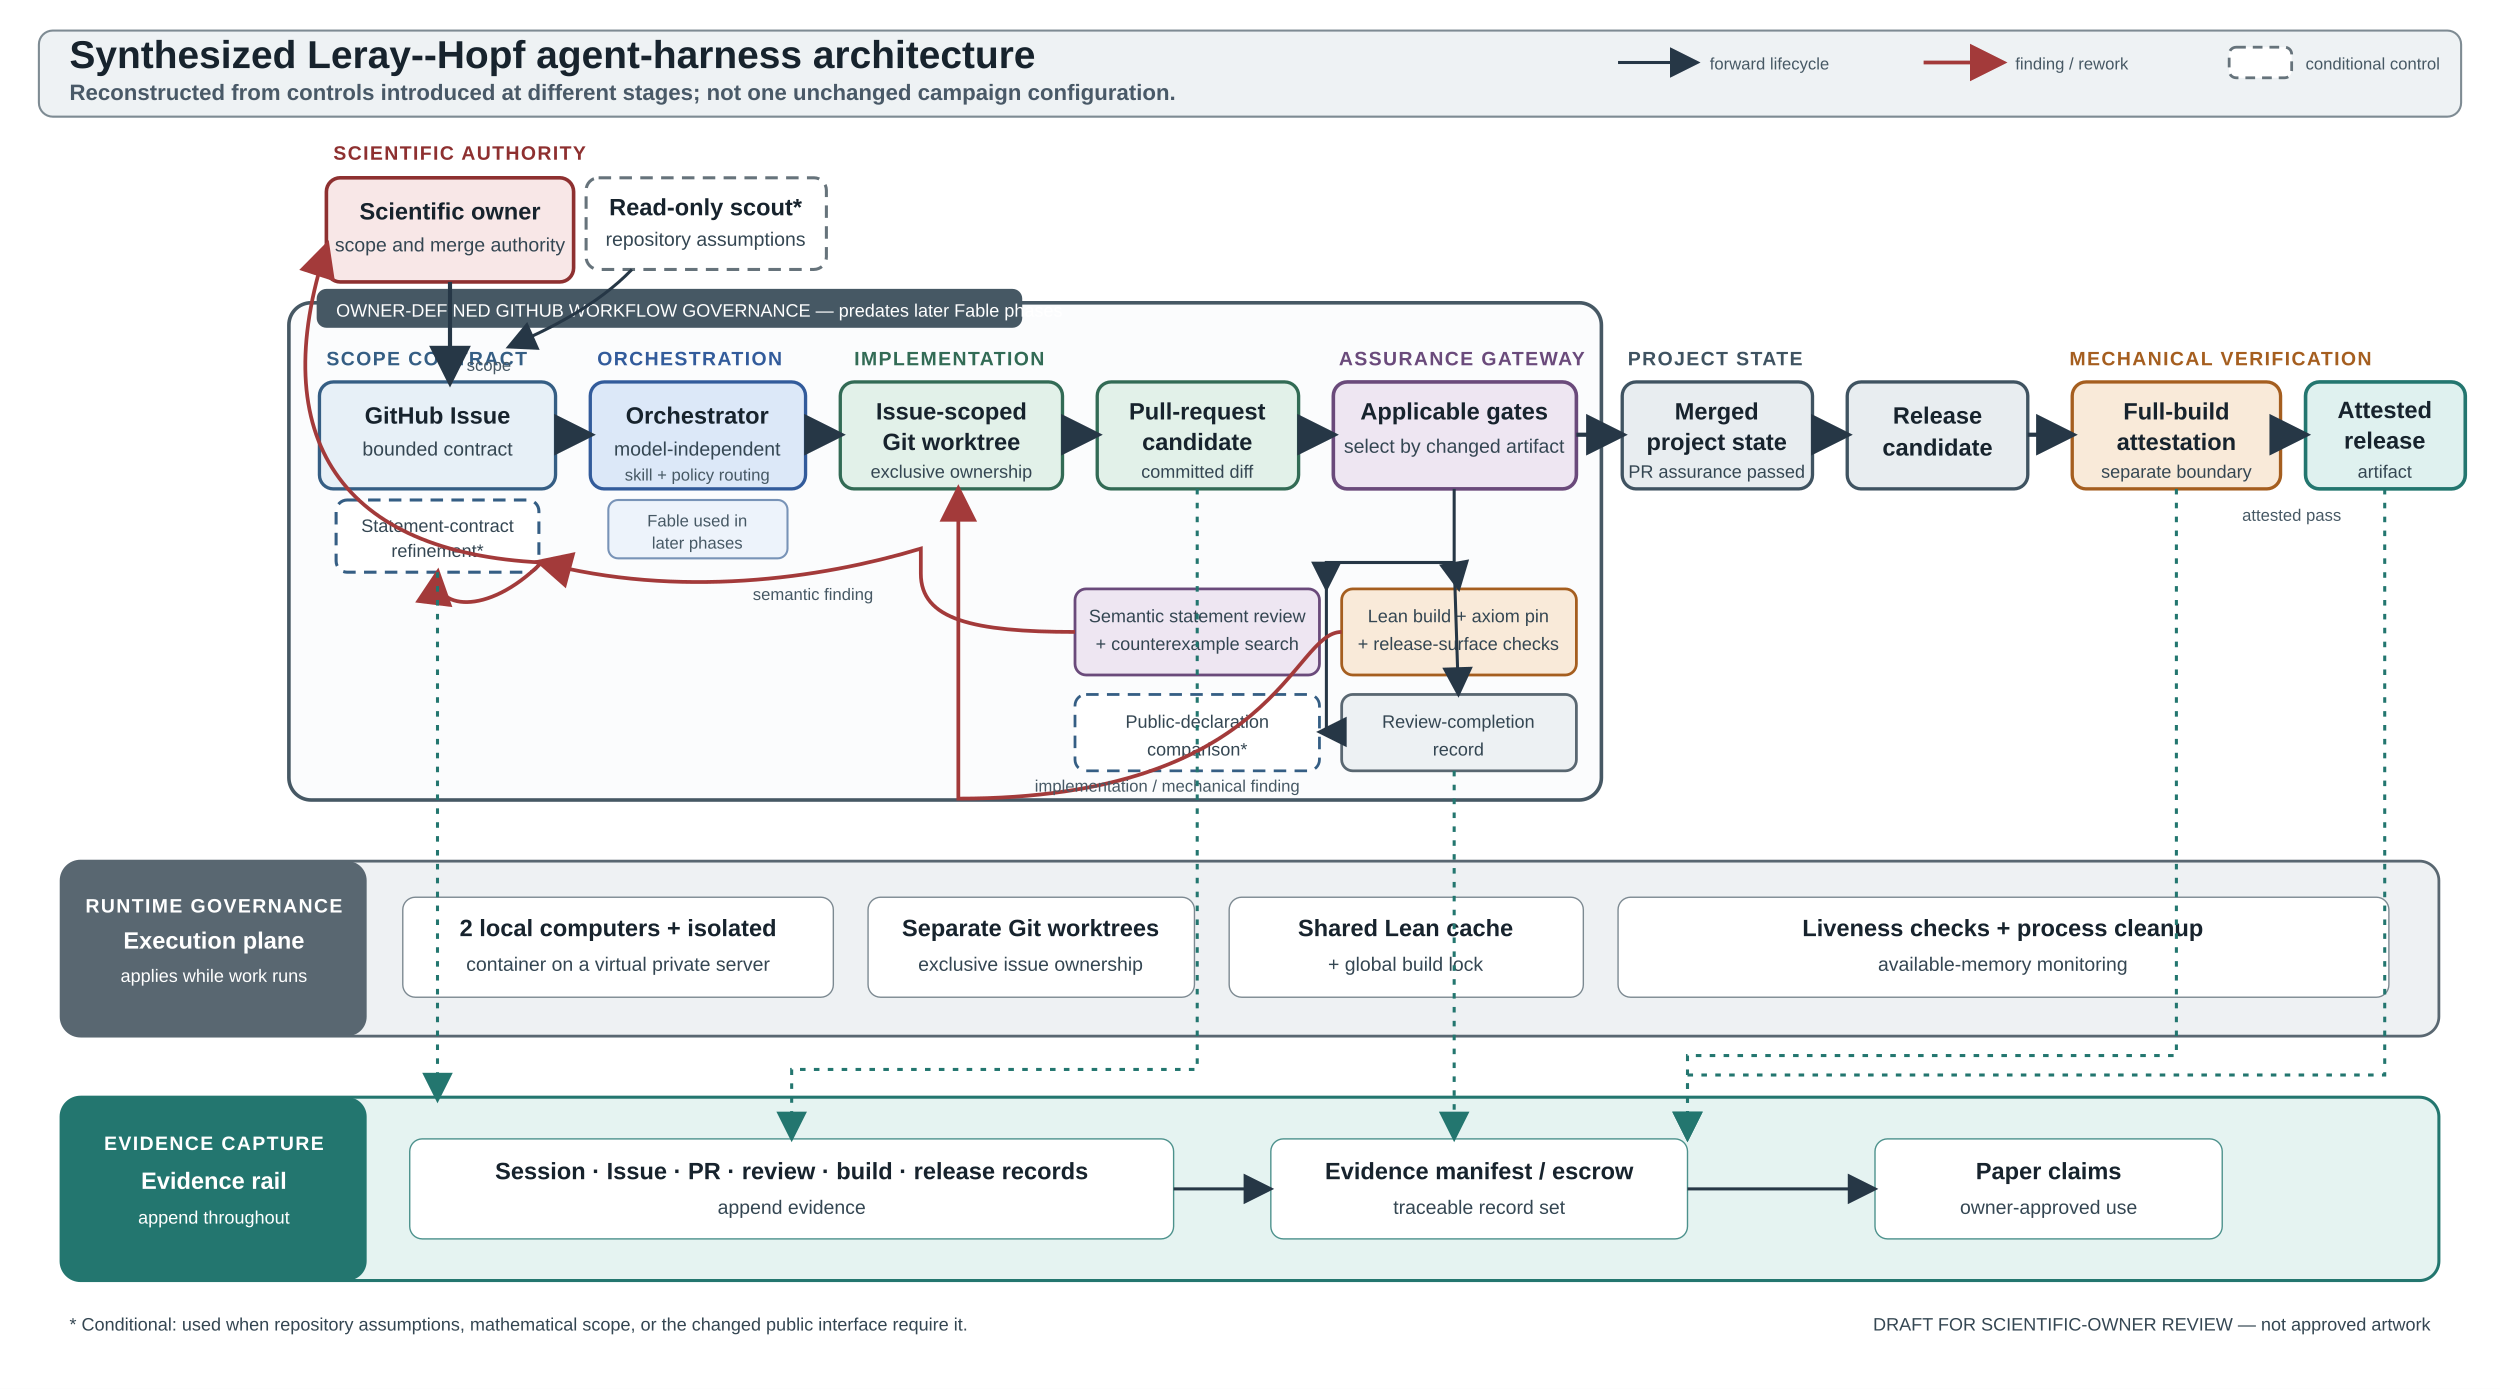
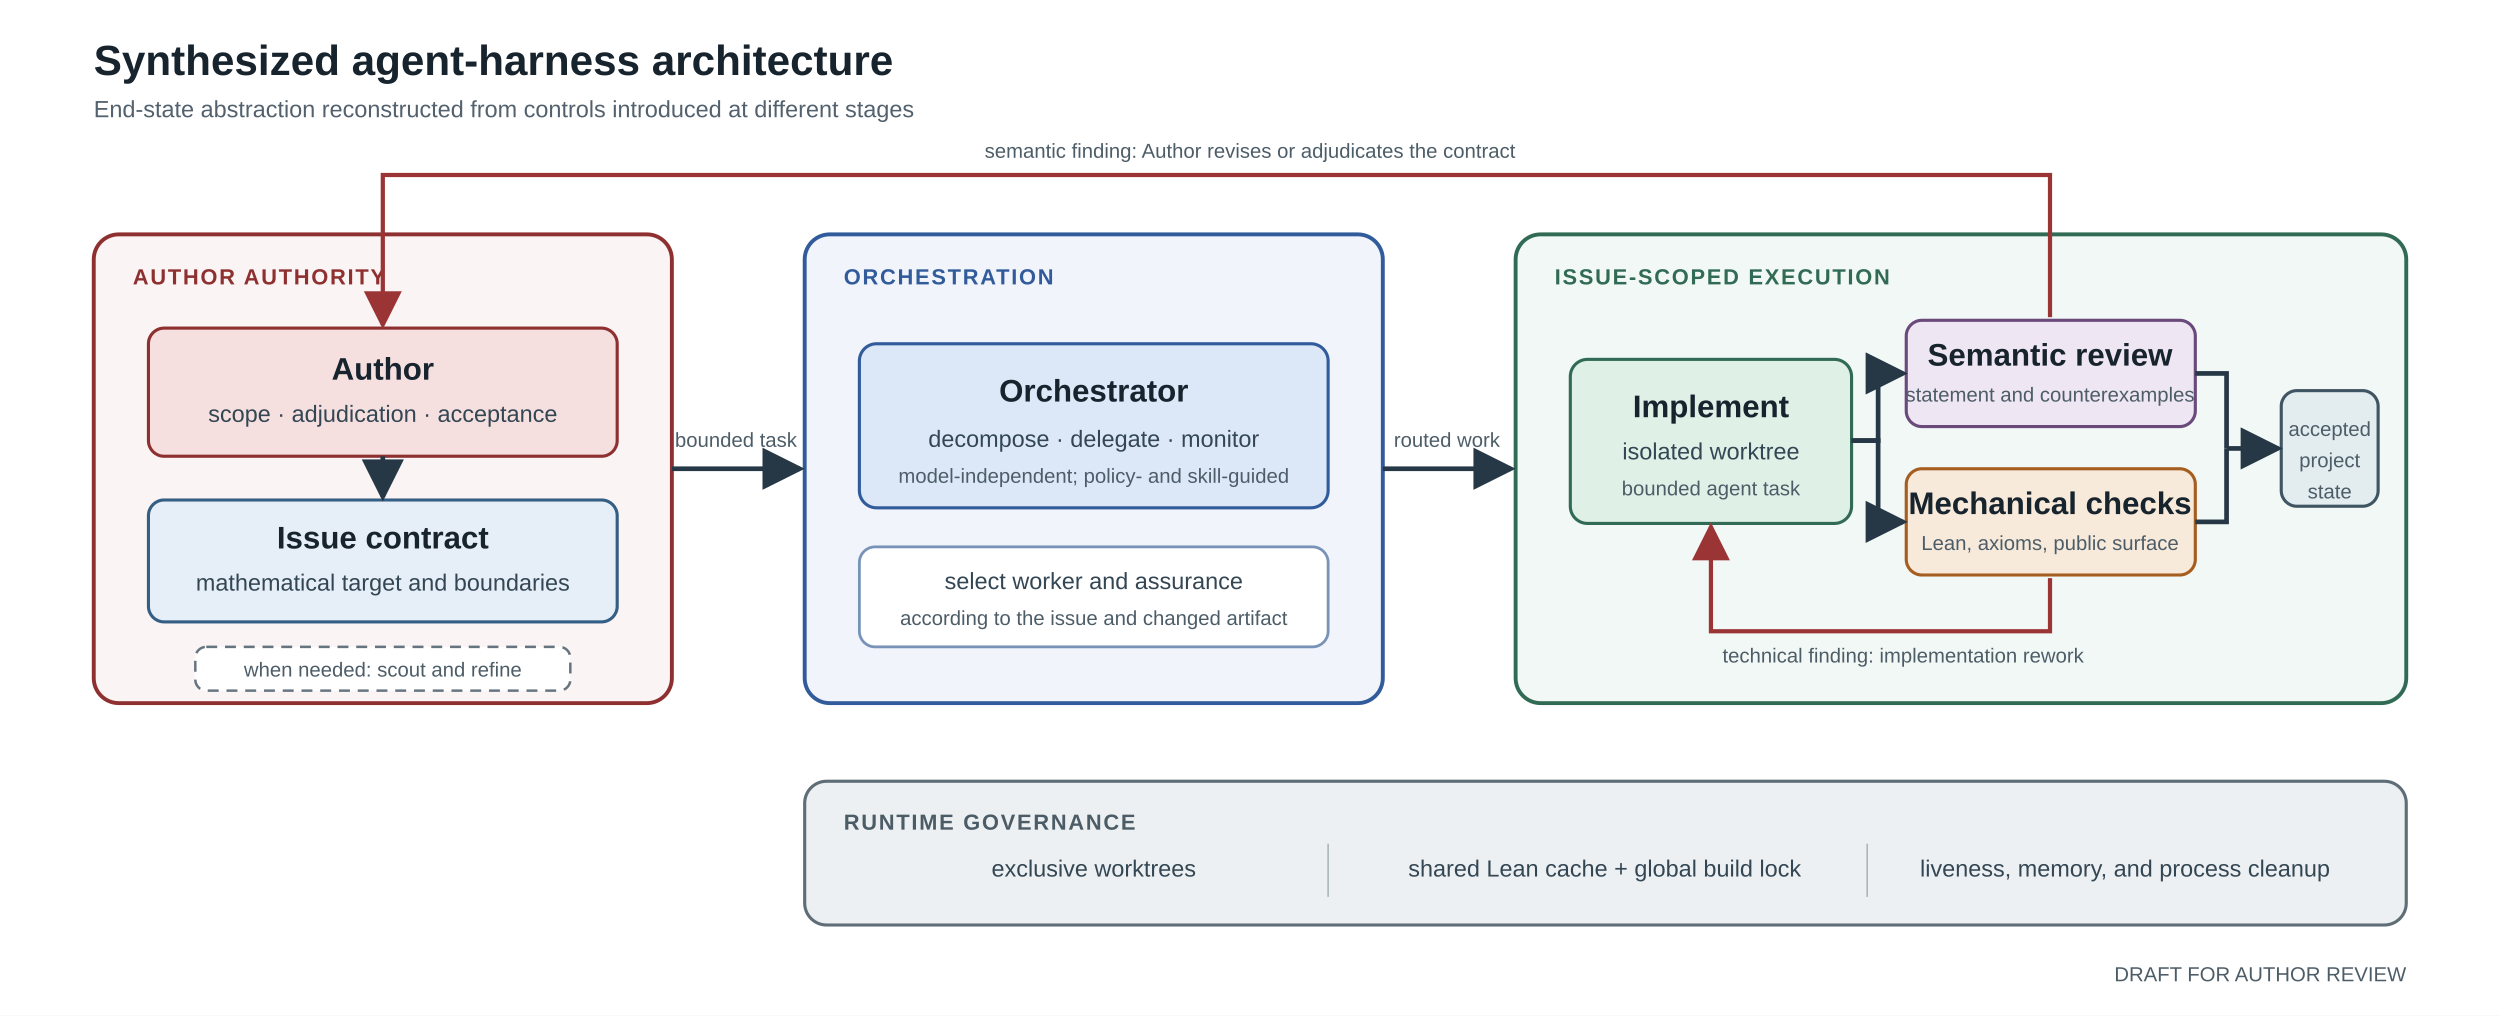
- <svg xmlns="http://www.w3.org/2000/svg" width="1800" height="1000" viewBox="0 0 1800 1000" role="img" aria-labelledby="figure-title figure-desc">
+ <svg xmlns="http://www.w3.org/2000/svg" width="1600" height="650" viewBox="0 0 1600 650" role="img" aria-labelledby="title desc">
  <defs>
-     <marker id="arrow" markerWidth="10" markerHeight="10" refX="8" refY="5" orient="auto" markerUnits="strokeWidth">
-       <path d="M0,0 L10,5 L0,10 z" fill="#263746" />
+     <marker id="arrow" markerWidth="9" markerHeight="9" refX="8" refY="4.5" orient="auto" markerUnits="strokeWidth">
+       <path d="M0,0 L9,4.5 L0,9 Z" fill="#263746" />
    </marker>
-     <marker id="feedback-arrow" markerWidth="10" markerHeight="10" refX="8" refY="5" orient="auto" markerUnits="strokeWidth">
-       <path d="M0,0 L10,5 L0,10 z" fill="#a33a3a" />
-     </marker>
-     <marker id="evidence-arrow" markerWidth="10" markerHeight="10" refX="8" refY="5" orient="auto" markerUnits="strokeWidth">
-       <path d="M0,0 L10,5 L0,10 z" fill="#23766f" />
+     <marker id="feedback" markerWidth="9" markerHeight="9" refX="8" refY="4.5" orient="auto" markerUnits="strokeWidth">
+       <path d="M0,0 L9,4.5 L0,9 Z" fill="#9b3535" />
    </marker>
    <style>
-       .title { font: 700 28px Arial, Helvetica, sans-serif; fill: #17232d; }
-       .subtitle { font: 600 16px Arial, Helvetica, sans-serif; fill: #495967; }
-       .role { font: 700 14px Arial, Helvetica, sans-serif; letter-spacing: 1px; }
-       .node-title { font: 700 17px Arial, Helvetica, sans-serif; fill: #17232d; }
-       .node-sub { font: 14px Arial, Helvetica, sans-serif; fill: #344652; }
-       .small { font: 13px Arial, Helvetica, sans-serif; fill: #344652; }
-       .tiny { font: 12px Arial, Helvetica, sans-serif; fill: #465864; }
-       .white-title { font: 700 17px Arial, Helvetica, sans-serif; fill: #ffffff; }
-       .white-sub { font: 13px Arial, Helvetica, sans-serif; fill: #ffffff; }
+       .title { font: 700 27px Arial, Helvetica, sans-serif; fill: #17232d; }
+       .subtitle { font: 15px Arial, Helvetica, sans-serif; fill: #52616d; }
+       .layer { font: 700 14px Arial, Helvetica, sans-serif; letter-spacing: 1.1px; }
+       .head { font: 700 20px Arial, Helvetica, sans-serif; fill: #17232d; }
+       .body { font: 15px Arial, Helvetica, sans-serif; fill: #334653; }
+       .small { font: 13px Arial, Helvetica, sans-serif; fill: #4d5d68; }
      .flow { fill: none; stroke: #263746; stroke-width: 3; marker-end: url(#arrow); }
-       .flow-thin { fill: none; stroke: #263746; stroke-width: 2.2; marker-end: url(#arrow); }
-       .feedback { fill: none; stroke: #a33a3a; stroke-width: 2.7;
-                   marker-end: url(#feedback-arrow); }
-       .evidence { fill: none; stroke: #23766f; stroke-width: 2.2;
-                   stroke-dasharray: 4 6; marker-end: url(#evidence-arrow); }
-       .conditional { stroke-dasharray: 9 6; }
+       .join { fill: none; stroke: #263746; stroke-width: 3; }
+       .return { fill: none; stroke: #9b3535; stroke-width: 2.7; marker-end: url(#feedback); }
    </style>
  </defs>
-   <rect width="1800" height="1000" fill="#ffffff" />
-   <rect x="28" y="22" width="1744" height="62" rx="10" fill="#eef2f4" stroke="#7e8b93" stroke-width="1.5" />
-   <text x="50" y="49" class="title">Synthesized Leray--Hopf agent-harness architecture</text>
-   <text x="50" y="72" class="subtitle">
-     Reconstructed from controls introduced at different stages; not one unchanged campaign configuration.
+   <rect width="1600" height="650" fill="#ffffff" />
+   <text x="60" y="48" class="title">Synthesized agent-harness architecture</text>
+   <text x="60" y="75" class="subtitle">
+     End-state abstraction reconstructed from controls introduced at different stages
  </text>
-   <g transform="translate(1165,35)">
-     <line x1="0" y1="10" x2="55" y2="10" class="flow-thin" />
-     <text x="66" y="15" class="tiny">forward lifecycle</text>
-     <line x1="220" y1="10" x2="275" y2="10" class="feedback" />
-     <text x="286" y="15" class="tiny">finding / rework</text>
-     <rect x="440" y="-1" width="45" height="22" rx="5" fill="#fff" stroke="#66737b" stroke-width="2" stroke-dasharray="7 5" />
-     <text x="495" y="15" class="tiny">conditional control</text>
-   </g>
-   <text x="240" y="115" class="role" fill="#8e3030">SCIENTIFIC AUTHORITY</text>
-   <rect x="235" y="128" width="178" height="75" rx="10" fill="#f8e7e7" stroke="#8e3030" stroke-width="2.6" />
-   <text x="324" y="158" text-anchor="middle" class="node-title">Scientific owner</text>
-   <text x="324" y="181" text-anchor="middle" class="node-sub">scope and merge authority</text>
-   <rect x="208" y="218" width="945" height="358" rx="16" fill="#fbfcfd" stroke="#465864" stroke-width="2.6" />
-   <rect x="228" y="208" width="508" height="28" rx="7" fill="#465864" />
-   <text x="242" y="228" class="white-sub">
-     OWNER-DEFINED GITHUB WORKFLOW GOVERNANCE — predates later Fable phases
+   <rect x="60" y="150" width="370" height="300" rx="16" fill="#fbf4f4" stroke="#8e3030" stroke-width="2.5" />
+   <text x="85" y="182" class="layer" fill="#8e3030">AUTHOR AUTHORITY</text>
+   <rect x="95" y="210" width="300" height="82" rx="10" fill="#f5dfdf" stroke="#8e3030" stroke-width="2" />
+   <text x="245" y="243" text-anchor="middle" class="head">Author</text>
+   <text x="245" y="270" text-anchor="middle" class="body">scope · adjudication · acceptance</text>
+   <rect x="95" y="320" width="300" height="78" rx="10" fill="#e6eff7" stroke="#355e84" stroke-width="2" />
+   <text x="245" y="351" text-anchor="middle" class="head">Issue contract</text>
+   <text x="245" y="378" text-anchor="middle" class="body">mathematical target and boundaries</text>
+   <rect x="125" y="414" width="240" height="28" rx="7" fill="#ffffff" stroke="#65747e" stroke-width="1.6" stroke-dasharray="7 5" />
+   <text x="245" y="433" text-anchor="middle" class="small">
+     when needed: scout and refine
  </text>
-   <rect x="422" y="128" width="173" height="66" rx="9" fill="#ffffff" stroke="#66737b" stroke-width="2.2" stroke-dasharray="9 6" />
-   <text x="508" y="155" text-anchor="middle" class="node-title">Read-only scout*</text>
-   <text x="508" y="177" text-anchor="middle" class="node-sub">repository assumptions</text>
-   <path d="M455 194 C430 220, 395 237, 368 249" class="flow-thin" />
-   <text x="235" y="263" class="role" fill="#355e84">SCOPE CONTRACT</text>
-   <rect x="230" y="275" width="170" height="77" rx="10" fill="#e7f0f7" stroke="#355e84" stroke-width="2.4" />
-   <text x="315" y="305" text-anchor="middle" class="node-title">GitHub Issue</text>
-   <text x="315" y="328" text-anchor="middle" class="node-sub">bounded contract</text>
-   <rect x="242" y="360" width="146" height="52" rx="8" fill="#ffffff" stroke="#355e84" stroke-width="2.2" stroke-dasharray="9 6" />
-   <text x="315" y="383" text-anchor="middle" class="small">Statement-contract</text>
-   <text x="315" y="401" text-anchor="middle" class="small">refinement*</text>
-   <text x="430" y="263" class="role" fill="#325b9b">ORCHESTRATION</text>
-   <rect x="425" y="275" width="155" height="77" rx="10" fill="#dce8f8" stroke="#325b9b" stroke-width="2.4" />
-   <text x="502" y="305" text-anchor="middle" class="node-title">Orchestrator</text>
-   <text x="502" y="328" text-anchor="middle" class="node-sub">model-independent</text>
-   <text x="502" y="346" text-anchor="middle" class="tiny">skill + policy routing</text>
-   <rect x="438" y="360" width="129" height="42" rx="7" fill="#edf3fb" stroke="#7893b7" stroke-width="1.5" />
-   <text x="502" y="379" text-anchor="middle" class="tiny">Fable used in</text>
-   <text x="502" y="395" text-anchor="middle" class="tiny">later phases</text>
-   <text x="615" y="263" class="role" fill="#326b55">IMPLEMENTATION</text>
-   <rect x="605" y="275" width="160" height="77" rx="10" fill="#e2f1e9" stroke="#326b55" stroke-width="2.4" />
-   <text x="685" y="302" text-anchor="middle" class="node-title">Issue-scoped</text>
-   <text x="685" y="324" text-anchor="middle" class="node-title">Git worktree</text>
-   <text x="685" y="344" text-anchor="middle" class="small">exclusive ownership</text>
-   <rect x="790" y="275" width="145" height="77" rx="10" fill="#e2f1e9" stroke="#326b55" stroke-width="2.4" />
-   <text x="862" y="302" text-anchor="middle" class="node-title">Pull-request</text>
-   <text x="862" y="324" text-anchor="middle" class="node-title">candidate</text>
-   <text x="862" y="344" text-anchor="middle" class="small">committed diff</text>
-   <text x="964" y="263" class="role" fill="#6a4a7b">ASSURANCE GATEWAY</text>
-   <rect x="960" y="275" width="175" height="77" rx="10" fill="#eee6f2" stroke="#6a4a7b" stroke-width="2.6" />
-   <text x="1047" y="302" text-anchor="middle" class="node-title">Applicable gates</text>
-   <text x="1047" y="326" text-anchor="middle" class="node-sub">select by changed artifact</text>
-   <rect x="774" y="424" width="176" height="62" rx="8" fill="#eee6f2" stroke="#6a4a7b" stroke-width="2" />
-   <text x="862" y="448" text-anchor="middle" class="small" font-weight="700">Semantic statement review</text>
-   <text x="862" y="468" text-anchor="middle" class="small">+ counterexample search</text>
-   <rect x="966" y="424" width="169" height="62" rx="8" fill="#f9ead9" stroke="#a55e1f" stroke-width="2" />
-   <text x="1050" y="448" text-anchor="middle" class="small" font-weight="700">Lean build + axiom pin</text>
-   <text x="1050" y="468" text-anchor="middle" class="small">+ release-surface checks</text>
-   <rect x="774" y="500" width="176" height="55" rx="8" fill="#ffffff" stroke="#355e84" stroke-width="2" stroke-dasharray="9 6" />
-   <text x="862" y="524" text-anchor="middle" class="small" font-weight="700">Public-declaration</text>
-   <text x="862" y="544" text-anchor="middle" class="small">comparison*</text>
-   <rect x="966" y="500" width="169" height="55" rx="8" fill="#edf1f3" stroke="#596771" stroke-width="2" />
-   <text x="1050" y="524" text-anchor="middle" class="small" font-weight="700">Review-completion</text>
-   <text x="1050" y="544" text-anchor="middle" class="small">record</text>
-   <text x="1172" y="263" class="role" fill="#3f5361">PROJECT STATE</text>
-   <rect x="1168" y="275" width="137" height="77" rx="10" fill="#e8edf0" stroke="#3f5361" stroke-width="2.4" />
-   <text x="1236" y="302" text-anchor="middle" class="node-title">Merged</text>
-   <text x="1236" y="324" text-anchor="middle" class="node-title">project state</text>
-   <text x="1236" y="344" text-anchor="middle" class="small">PR assurance passed</text>
-   <rect x="1330" y="275" width="130" height="77" rx="10" fill="#e8edf0" stroke="#3f5361" stroke-width="2.4" />
-   <text x="1395" y="305" text-anchor="middle" class="node-title">Release</text>
-   <text x="1395" y="328" text-anchor="middle" class="node-title">candidate</text>
-   <text x="1490" y="263" class="role" fill="#a55e1f">MECHANICAL VERIFICATION</text>
-   <rect x="1492" y="275" width="150" height="77" rx="10" fill="#f9ead9" stroke="#a55e1f" stroke-width="2.4" />
-   <text x="1567" y="302" text-anchor="middle" class="node-title">Full-build</text>
-   <text x="1567" y="324" text-anchor="middle" class="node-title">attestation</text>
-   <text x="1567" y="344" text-anchor="middle" class="small">separate boundary</text>
-   <rect x="1660" y="275" width="115" height="77" rx="10" fill="#dff1ef" stroke="#23766f" stroke-width="2.6" />
-   <text x="1717" y="301" text-anchor="middle" class="node-title">Attested</text>
-   <text x="1717" y="323" text-anchor="middle" class="node-title">release</text>
-   <text x="1717" y="344" text-anchor="middle" class="small">artifact</text>
-   <path d="M324 203 L324 273" class="flow" />
-   <text x="336" y="267" class="tiny">scope</text>
-   <path d="M400 313 L423 313" class="flow" />
-   <path d="M580 313 L603 313" class="flow" />
-   <path d="M765 313 L788 313" class="flow" />
-   <path d="M935 313 L958 313" class="flow" />
-   <path d="M1135 313 L1166 313" class="flow" />
-   <path d="M1305 313 L1328 313" class="flow" />
-   <path d="M1460 313 L1490 313" class="flow" />
-   <path d="M1642 313 L1658 313" class="flow" />
-   <text x="1650" y="375" text-anchor="middle" class="tiny">attested pass</text>
-   <path d="M1047 352 L1047 405 L955 405 L955 422" class="flow-thin" />
-   <path d="M1047 405 L1050 422" class="flow-thin" />
-   <path d="M1047 405 L955 405 L955 527 L952 527" class="flow-thin" />
-   <path d="M1047 405 L1050 498" class="flow-thin" />
-   <path d="M774 455 C700 455, 663 446, 663 413 L663 395            C590 417, 488 431, 390 405" class="feedback" />
-   <text x="542" y="432" class="tiny" fill="#8e3030">semantic finding</text>
-   <path d="M390 405 C350 445, 312 438, 315 414" class="feedback" />
-   <path d="M390 405 C246 398, 190 316, 235 178" class="feedback" />
-   <path d="M966 455 C930 455, 920 575, 690 575 L690 354" class="feedback" />
-   <text x="745" y="570" class="tiny" fill="#8e3030">implementation / mechanical finding</text>
-   <rect x="44" y="620" width="1712" height="126" rx="14" fill="#eef1f3" stroke="#596771" stroke-width="2" />
-   <rect x="44" y="620" width="220" height="126" rx="14" fill="#596771" />
-   <text x="154" y="657" text-anchor="middle" class="role" fill="#ffffff">RUNTIME GOVERNANCE</text>
-   <text x="154" y="683" text-anchor="middle" class="white-title">Execution plane</text>
-   <text x="154" y="707" text-anchor="middle" class="white-sub">applies while work runs</text>
-   <rect x="290" y="646" width="310" height="72" rx="9" fill="#ffffff" stroke="#7c8991" />
-   <text x="445" y="674" text-anchor="middle" class="node-title">2 local computers + isolated</text>
-   <text x="445" y="699" text-anchor="middle" class="node-sub">container on a virtual private server</text>
-   <rect x="625" y="646" width="235" height="72" rx="9" fill="#ffffff" stroke="#7c8991" />
-   <text x="742" y="674" text-anchor="middle" class="node-title">Separate Git worktrees</text>
-   <text x="742" y="699" text-anchor="middle" class="node-sub">exclusive issue ownership</text>
-   <rect x="885" y="646" width="255" height="72" rx="9" fill="#ffffff" stroke="#7c8991" />
-   <text x="1012" y="674" text-anchor="middle" class="node-title">Shared Lean cache</text>
-   <text x="1012" y="699" text-anchor="middle" class="node-sub">+ global build lock</text>
-   <rect x="1165" y="646" width="555" height="72" rx="9" fill="#ffffff" stroke="#7c8991" />
-   <text x="1442" y="674" text-anchor="middle" class="node-title">Liveness checks + process cleanup</text>
-   <text x="1442" y="699" text-anchor="middle" class="node-sub">available-memory monitoring</text>
-   <rect x="44" y="790" width="1712" height="132" rx="14" fill="#e5f3f1" stroke="#23766f" stroke-width="2.2" />
-   <rect x="44" y="790" width="220" height="132" rx="14" fill="#23766f" />
-   <text x="154" y="828" text-anchor="middle" class="role" fill="#ffffff">EVIDENCE CAPTURE</text>
-   <text x="154" y="856" text-anchor="middle" class="white-title">Evidence rail</text>
-   <text x="154" y="881" text-anchor="middle" class="white-sub">append throughout</text>
-   <rect x="295" y="820" width="550" height="72" rx="9" fill="#ffffff" stroke="#4c918c" />
-   <text x="570" y="849" text-anchor="middle" class="node-title">Session · Issue · PR · review · build · release records</text>
-   <text x="570" y="874" text-anchor="middle" class="node-sub">append evidence</text>
-   <rect x="915" y="820" width="300" height="72" rx="9" fill="#ffffff" stroke="#4c918c" />
-   <text x="1065" y="849" text-anchor="middle" class="node-title">Evidence manifest / escrow</text>
-   <text x="1065" y="874" text-anchor="middle" class="node-sub">traceable record set</text>
-   <rect x="1350" y="820" width="250" height="72" rx="9" fill="#ffffff" stroke="#4c918c" />
-   <text x="1475" y="849" text-anchor="middle" class="node-title">Paper claims</text>
-   <text x="1475" y="874" text-anchor="middle" class="node-sub">owner-approved use</text>
-   <path d="M845 856 L913 856" class="flow-thin" />
-   <path d="M1215 856 L1348 856" class="flow-thin" />
-   <path d="M315 412 L315 790" class="evidence" />
-   <path d="M862 352 L862 770 L570 770 L570 818" class="evidence" />
-   <path d="M1047 555 L1047 818" class="evidence" />
-   <path d="M1567 352 L1567 760 L1215 760 L1215 818" class="evidence" />
-   <path d="M1717 352 L1717 774 L1215 774 L1215 818" class="evidence" />
-   <text x="50" y="958" class="small">
-     * Conditional: used when repository assumptions, mathematical scope, or the changed public interface require it.
+   <path d="M245 292 L245 318" class="flow" />
+   <rect x="515" y="150" width="370" height="300" rx="16" fill="#f1f5fb" stroke="#325b9b" stroke-width="2.5" />
+   <text x="540" y="182" class="layer" fill="#325b9b">ORCHESTRATION</text>
+   <rect x="550" y="220" width="300" height="105" rx="11" fill="#dce8f8" stroke="#325b9b" stroke-width="2" />
+   <text x="700" y="257" text-anchor="middle" class="head">Orchestrator</text>
+   <text x="700" y="286" text-anchor="middle" class="body">decompose · delegate · monitor</text>
+   <text x="700" y="309" text-anchor="middle" class="small">
+     model-independent; policy- and skill-guided
  </text>
-   <text x="1750" y="958" text-anchor="end" class="small" fill="#8e3030">
-     DRAFT FOR SCIENTIFIC-OWNER REVIEW — not approved artwork
+   <rect x="550" y="350" width="300" height="64" rx="10" fill="#ffffff" stroke="#7893b7" stroke-width="1.8" />
+   <text x="700" y="377" text-anchor="middle" class="body">select worker and assurance</text>
+   <text x="700" y="400" text-anchor="middle" class="small">according to the issue and changed artifact</text>
+   <rect x="970" y="150" width="570" height="300" rx="16" fill="#f2f8f5" stroke="#326b55" stroke-width="2.5" />
+   <text x="995" y="182" class="layer" fill="#326b55">ISSUE-SCOPED EXECUTION</text>
+   <rect x="1005" y="230" width="180" height="105" rx="11" fill="#dff0e7" stroke="#326b55" stroke-width="2" />
+   <text x="1095" y="267" text-anchor="middle" class="head">Implement</text>
+   <text x="1095" y="294" text-anchor="middle" class="body">isolated worktree</text>
+   <text x="1095" y="317" text-anchor="middle" class="small">bounded agent task</text>
+   <rect x="1220" y="205" width="185" height="68" rx="10" fill="#eee6f2" stroke="#6a4a7b" stroke-width="2" />
+   <text x="1312" y="234" text-anchor="middle" class="head">Semantic review</text>
+   <text x="1312" y="257" text-anchor="middle" class="small">statement and counterexamples</text>
+   <rect x="1220" y="300" width="185" height="68" rx="10" fill="#f7eadb" stroke="#a55e1f" stroke-width="2" />
+   <text x="1312" y="329" text-anchor="middle" class="head">Mechanical checks</text>
+   <text x="1312" y="352" text-anchor="middle" class="small">Lean, axioms, public surface</text>
+   <rect x="1460" y="250" width="62" height="74" rx="10" fill="#e3edf0" stroke="#405563" stroke-width="2" />
+   <text x="1491" y="279" text-anchor="middle" class="small">accepted</text>
+   <text x="1491" y="299" text-anchor="middle" class="small">project</text>
+   <text x="1491" y="319" text-anchor="middle" class="small">state</text>
+   <path d="M430 300 L512 300" class="flow" />
+   <text x="471" y="286" text-anchor="middle" class="small">bounded task</text>
+   <path d="M885 300 L967 300" class="flow" />
+   <text x="926" y="286" text-anchor="middle" class="small">routed work</text>
+   <path d="M1185 282 L1202 282 L1202 239 L1218 239" class="flow" />
+   <path d="M1185 282 L1202 282 L1202 334 L1218 334" class="flow" />
+   <path d="M1405 239 L1425 239 L1425 287" class="join" />
+   <path d="M1405 334 L1425 334 L1425 287" class="join" />
+   <path d="M1425 287 L1458 287" class="flow" />
+   <path d="M1312 203 L1312 112 L245 112 L245 208" class="return" />
+   <text x="800" y="101" text-anchor="middle" class="small" fill="#8e3030">
+     semantic finding: Author revises or adjudicates the contract
+   </text>
+   <path d="M1312 370 L1312 404 L1095 404 L1095 337" class="return" />
+   <text x="1218" y="424" text-anchor="middle" class="small" fill="#8e3030">
+     technical finding: implementation rework
+   </text>
+   <rect x="515" y="500" width="1025" height="92" rx="14" fill="#edf0f2" stroke="#5e6d76" stroke-width="2" />
+   <text x="540" y="531" class="layer" fill="#4b5c66">RUNTIME GOVERNANCE</text>
+   <text x="700" y="561" text-anchor="middle" class="body">
+     exclusive worktrees
+   </text>
+   <text x="1027" y="561" text-anchor="middle" class="body">
+     shared Lean cache + global build lock
+   </text>
+   <text x="1360" y="561" text-anchor="middle" class="body">
+     liveness, memory, and process cleanup
+   </text>
+   <line x1="850" y1="540" x2="850" y2="574" stroke="#aab3b9" />
+   <line x1="1195" y1="540" x2="1195" y2="574" stroke="#aab3b9" />
+   <text x="1540" y="628" text-anchor="end" class="small" fill="#8e3030">
+     DRAFT FOR AUTHOR REVIEW
  </text>
</svg>
